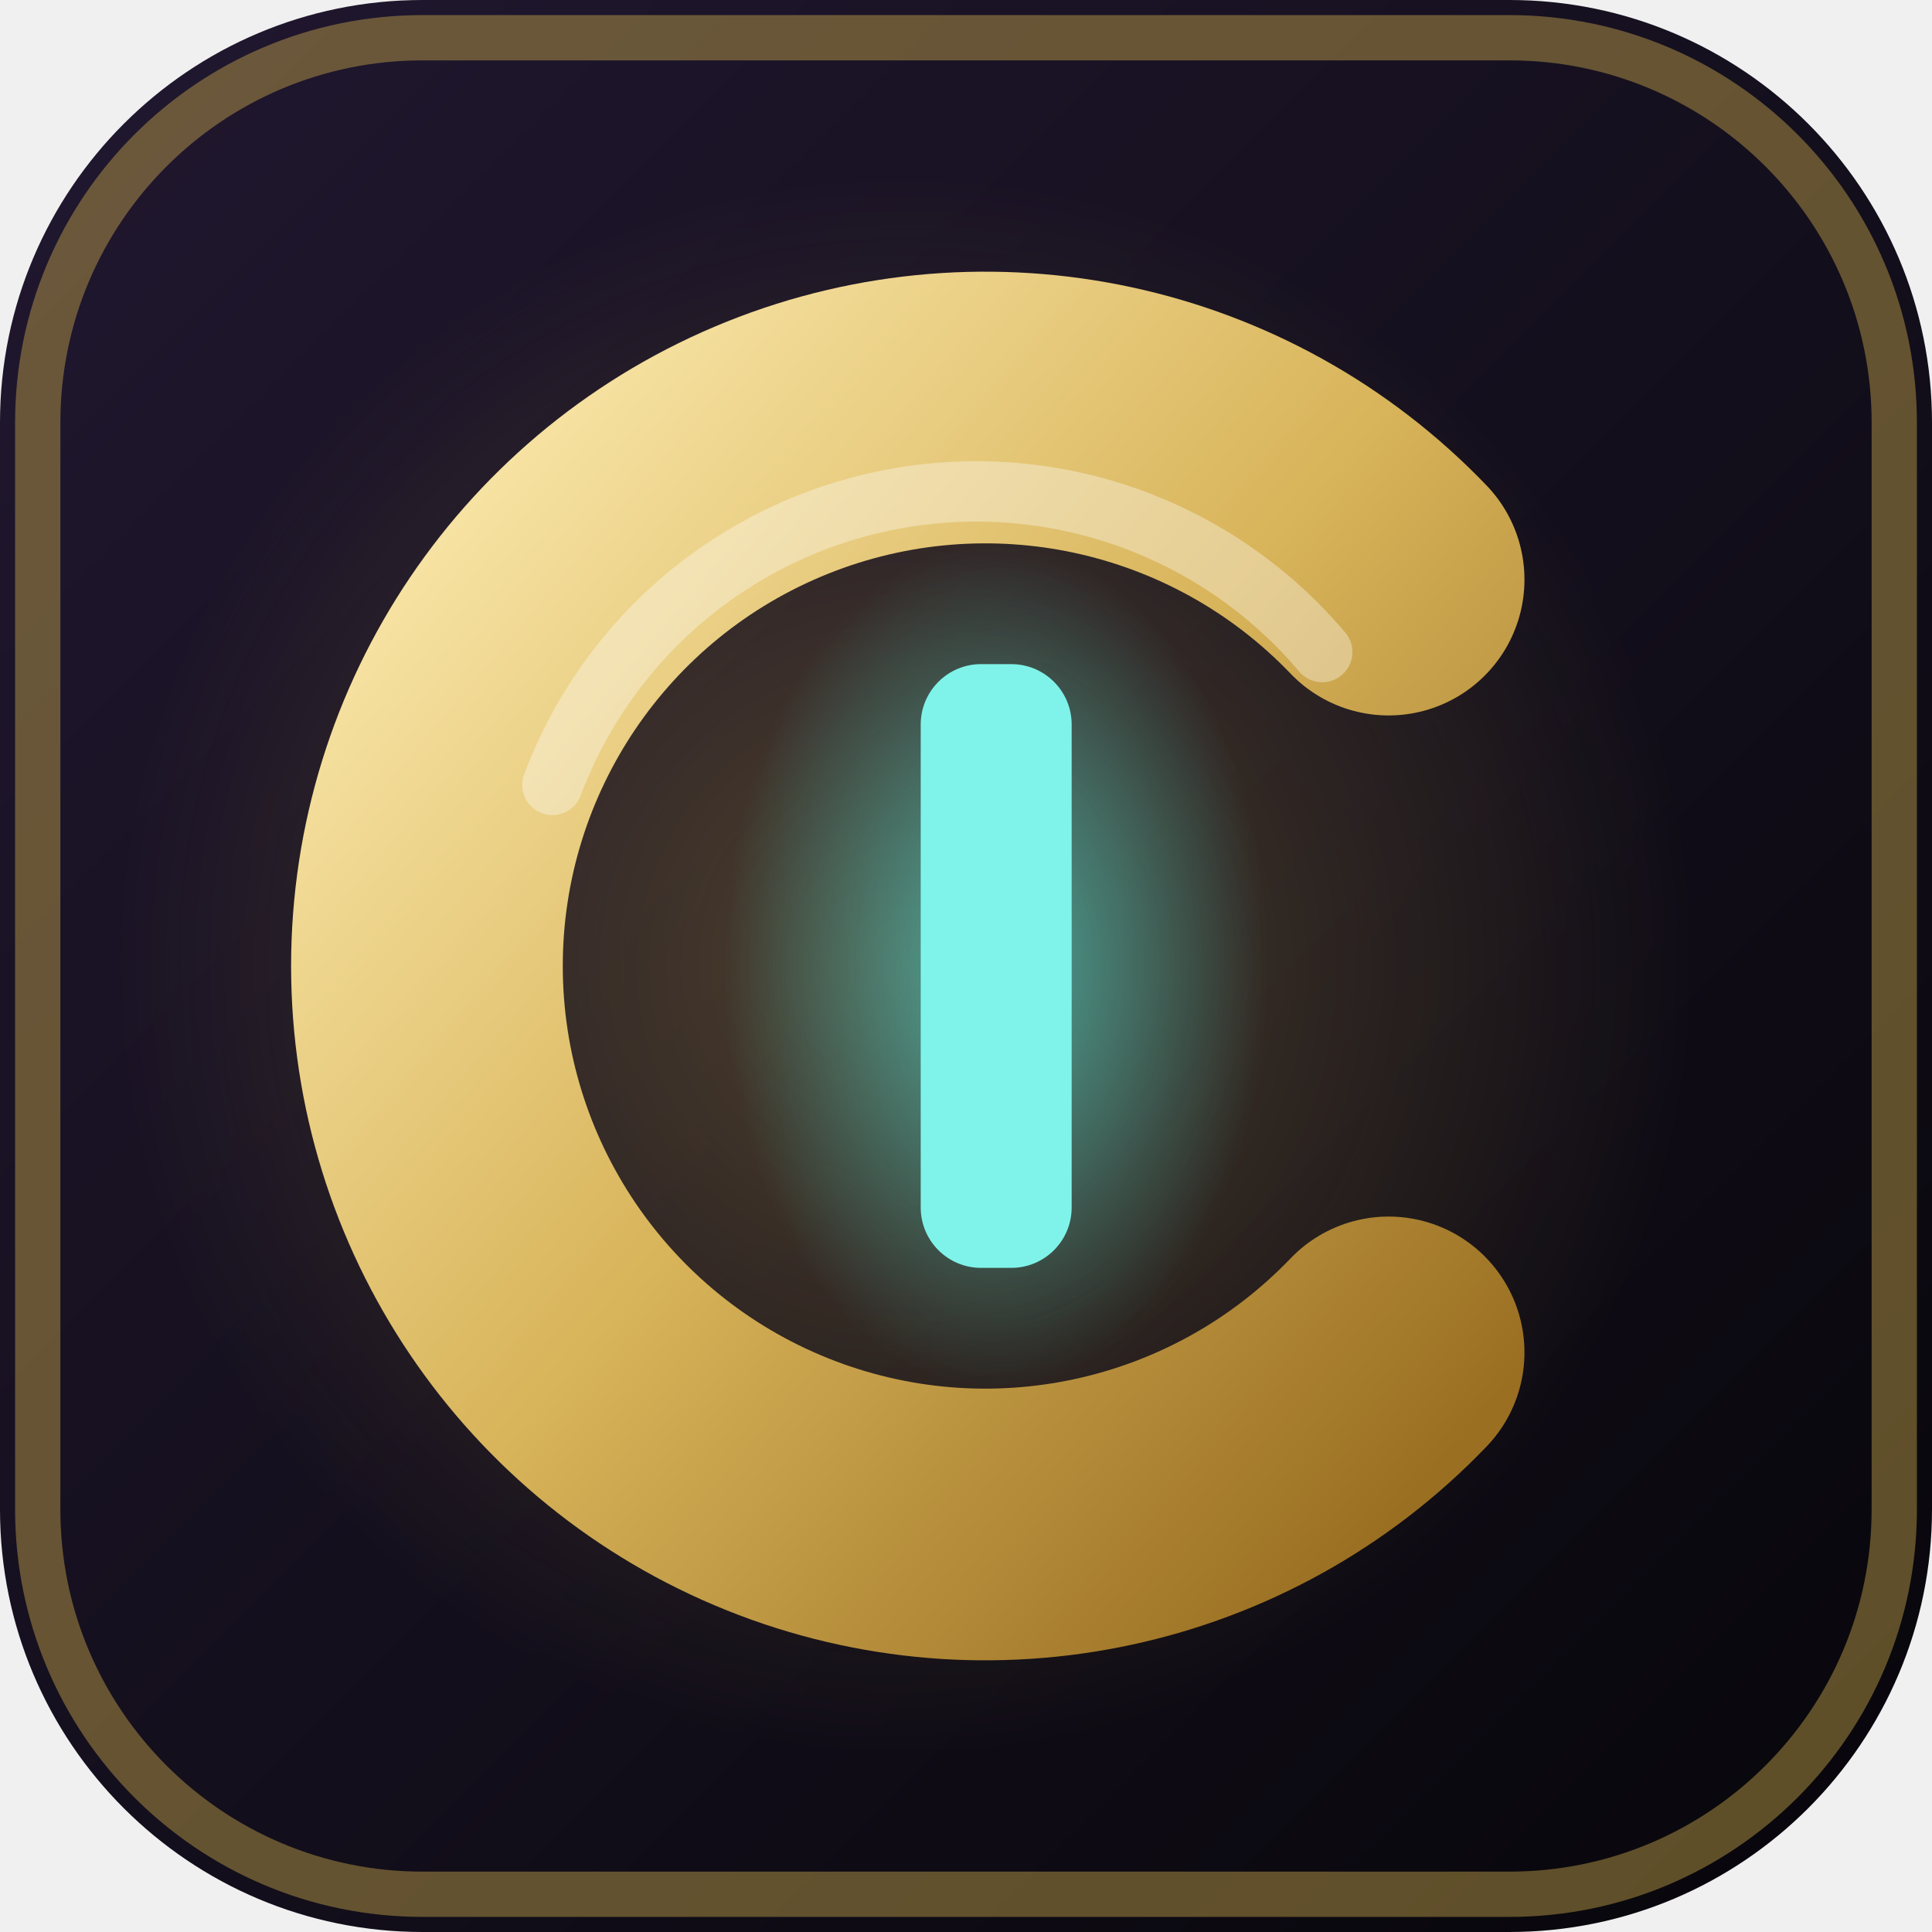
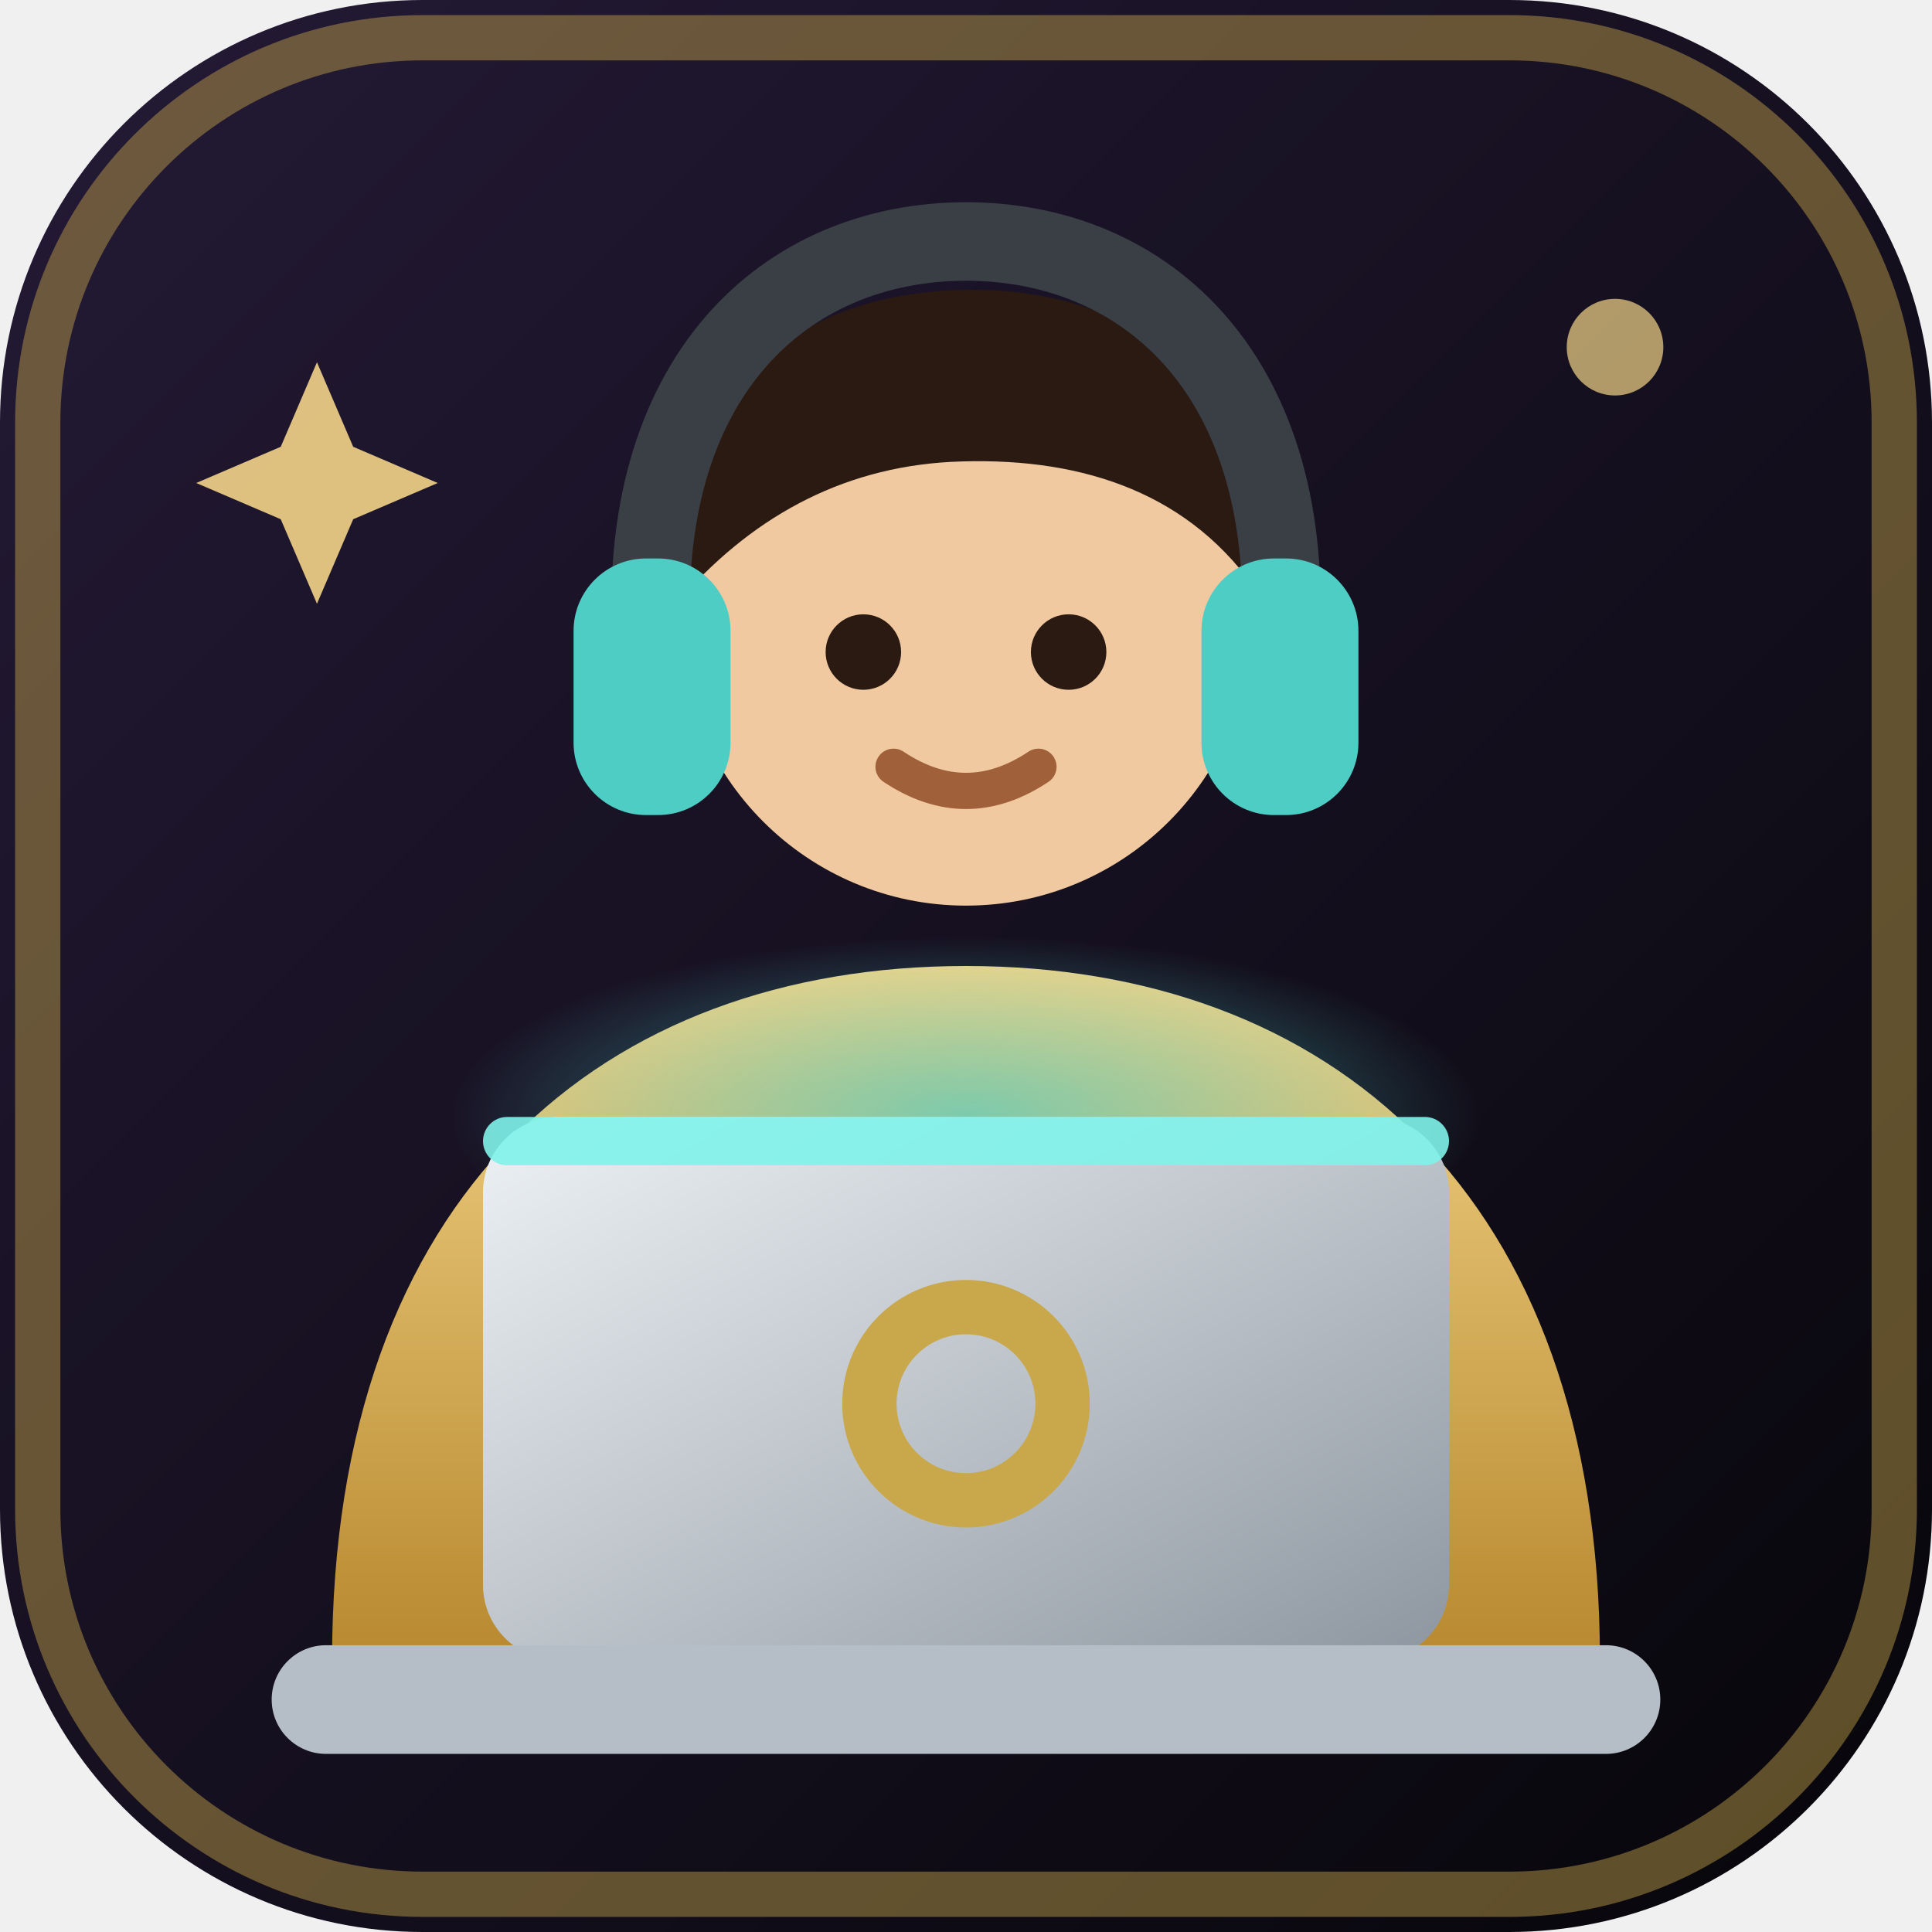
<svg xmlns="http://www.w3.org/2000/svg" viewBox="0 0 64 64" width="64" height="64">
  <defs>
    <linearGradient id="bg" x1="0" y1="0" x2="1" y2="1">
-       <stop offset="0" stop-color="#211830" />
+       <stop offset="0" stop-color="#241a36" />
      <stop offset="1" stop-color="#07060a" />
    </linearGradient>
-     <linearGradient id="gold" x1="0" y1="0" x2="1" y2="1">
-       <stop offset="0" stop-color="#fbe9ad" />
-       <stop offset=".5" stop-color="#d8b45a" />
-       <stop offset="1" stop-color="#9a6f22" />
+     <linearGradient id="hood" x1="0" y1="0" x2="0" y2="1">
+       <stop offset="0" stop-color="#f3d488" />
+       <stop offset="1" stop-color="#b8892f" />
    </linearGradient>
-     <radialGradient id="halo" cx=".5" cy=".5" r=".5">
-       <stop offset="0" stop-color="#c9a84c" stop-opacity=".32" />
-       <stop offset="1" stop-color="#c9a84c" stop-opacity="0" />
-     </radialGradient>
-     <radialGradient id="cyan" cx=".5" cy=".5" r=".5">
-       <stop offset="0" stop-color="#4ecdc4" stop-opacity=".75" />
+     <linearGradient id="lid" x1="0" y1="0" x2="1" y2="1">
+       <stop offset="0" stop-color="#eef2f5" />
+       <stop offset="1" stop-color="#8d96a0" />
+     </linearGradient>
+     <radialGradient id="glow" cx=".5" cy=".5" r=".5">
+       <stop offset="0" stop-color="#4ecdc4" stop-opacity=".7" />
      <stop offset="1" stop-color="#4ecdc4" stop-opacity="0" />
    </radialGradient>
  </defs>
  <rect width="64" height="64" rx="14" fill="url(#bg)" />
  <rect x="1.25" y="1.25" width="61.5" height="61.5" rx="12.75" fill="none" stroke="#c9a84c" stroke-opacity=".45" stroke-width="1.5" />
-   <circle cx="30" cy="32" r="26" fill="url(#halo)" />
-   <path d="M46 19.2A18.5 18.5 0 1 0 46 44.8" fill="none" stroke="url(#gold)" stroke-width="9" stroke-linecap="round" />
-   <path d="M43.8 21.6A15 15 0 0 0 18.3 26" fill="none" stroke="#fff" stroke-opacity=".35" stroke-width="2" stroke-linecap="round" />
-   <ellipse cx="33" cy="32" rx="9" ry="14" fill="url(#cyan)" />
-   <rect x="30.5" y="22" width="5" height="20" rx="2" fill="#7ff3ea" />
+   <path d="M10.5 12l1.2 2.8 2.8 1.2-2.8 1.2-1.2 2.8-1.2-2.8-2.8-1.2 2.8-1.2z" fill="#f3d488" opacity=".9" />
+   <circle cx="53.5" cy="11.5" r="1.6" fill="#f3d488" opacity=".7" />
+   <path d="M11 55C11 39.5 20 32 32 32S53 39.5 53 55Z" fill="url(#hood)" />
+   <circle cx="32" cy="20.5" r="9.5" fill="#f1c9a0" />
+   <path d="M22.4 20C22 12.8 26.6 9.6 32.2 9.6 38 9.6 42.2 13.2 41.5 19.4 39.2 16.2 35.6 15.1 31.5 15.3 27.8 15.5 24.8 17.2 22.4 20Z" fill="#2a1a12" />
+   <circle cx="28.6" cy="21.6" r="1.25" fill="#2a1a12" />
+   <circle cx="35.4" cy="21.6" r="1.25" fill="#2a1a12" />
+   <path d="M29.6 25.4q2.4 1.6 4.8 0" stroke="#a0603a" stroke-width="1.2" fill="none" stroke-linecap="round" />
+   <path d="M21.6 21.5C21 12.5 26 8 32 8S43 12.5 42.4 21.5" fill="none" stroke="#3a3f46" stroke-width="2.6" stroke-linecap="round" />
+   <rect x="19" y="18.5" width="5.2" height="8.5" rx="2.4" fill="#4ecdc4" />
+   <rect x="39.8" y="18.5" width="5.2" height="8.5" rx="2.4" fill="#4ecdc4" />
+   <ellipse cx="32" cy="37" rx="17" ry="6" fill="url(#glow)" />
+   <rect x="16" y="37" width="32" height="18" rx="2.5" fill="url(#lid)" />
+   <rect x="16" y="37" width="32" height="1.6" rx=".8" fill="#7ff3ea" opacity=".9" />
+   <circle cx="32" cy="46.5" r="3.2" fill="none" stroke="#c9a84c" stroke-width="1.8" />
+   <rect x="9" y="54.5" width="46" height="3.6" rx="1.8" fill="#b5bec6" />
</svg>
